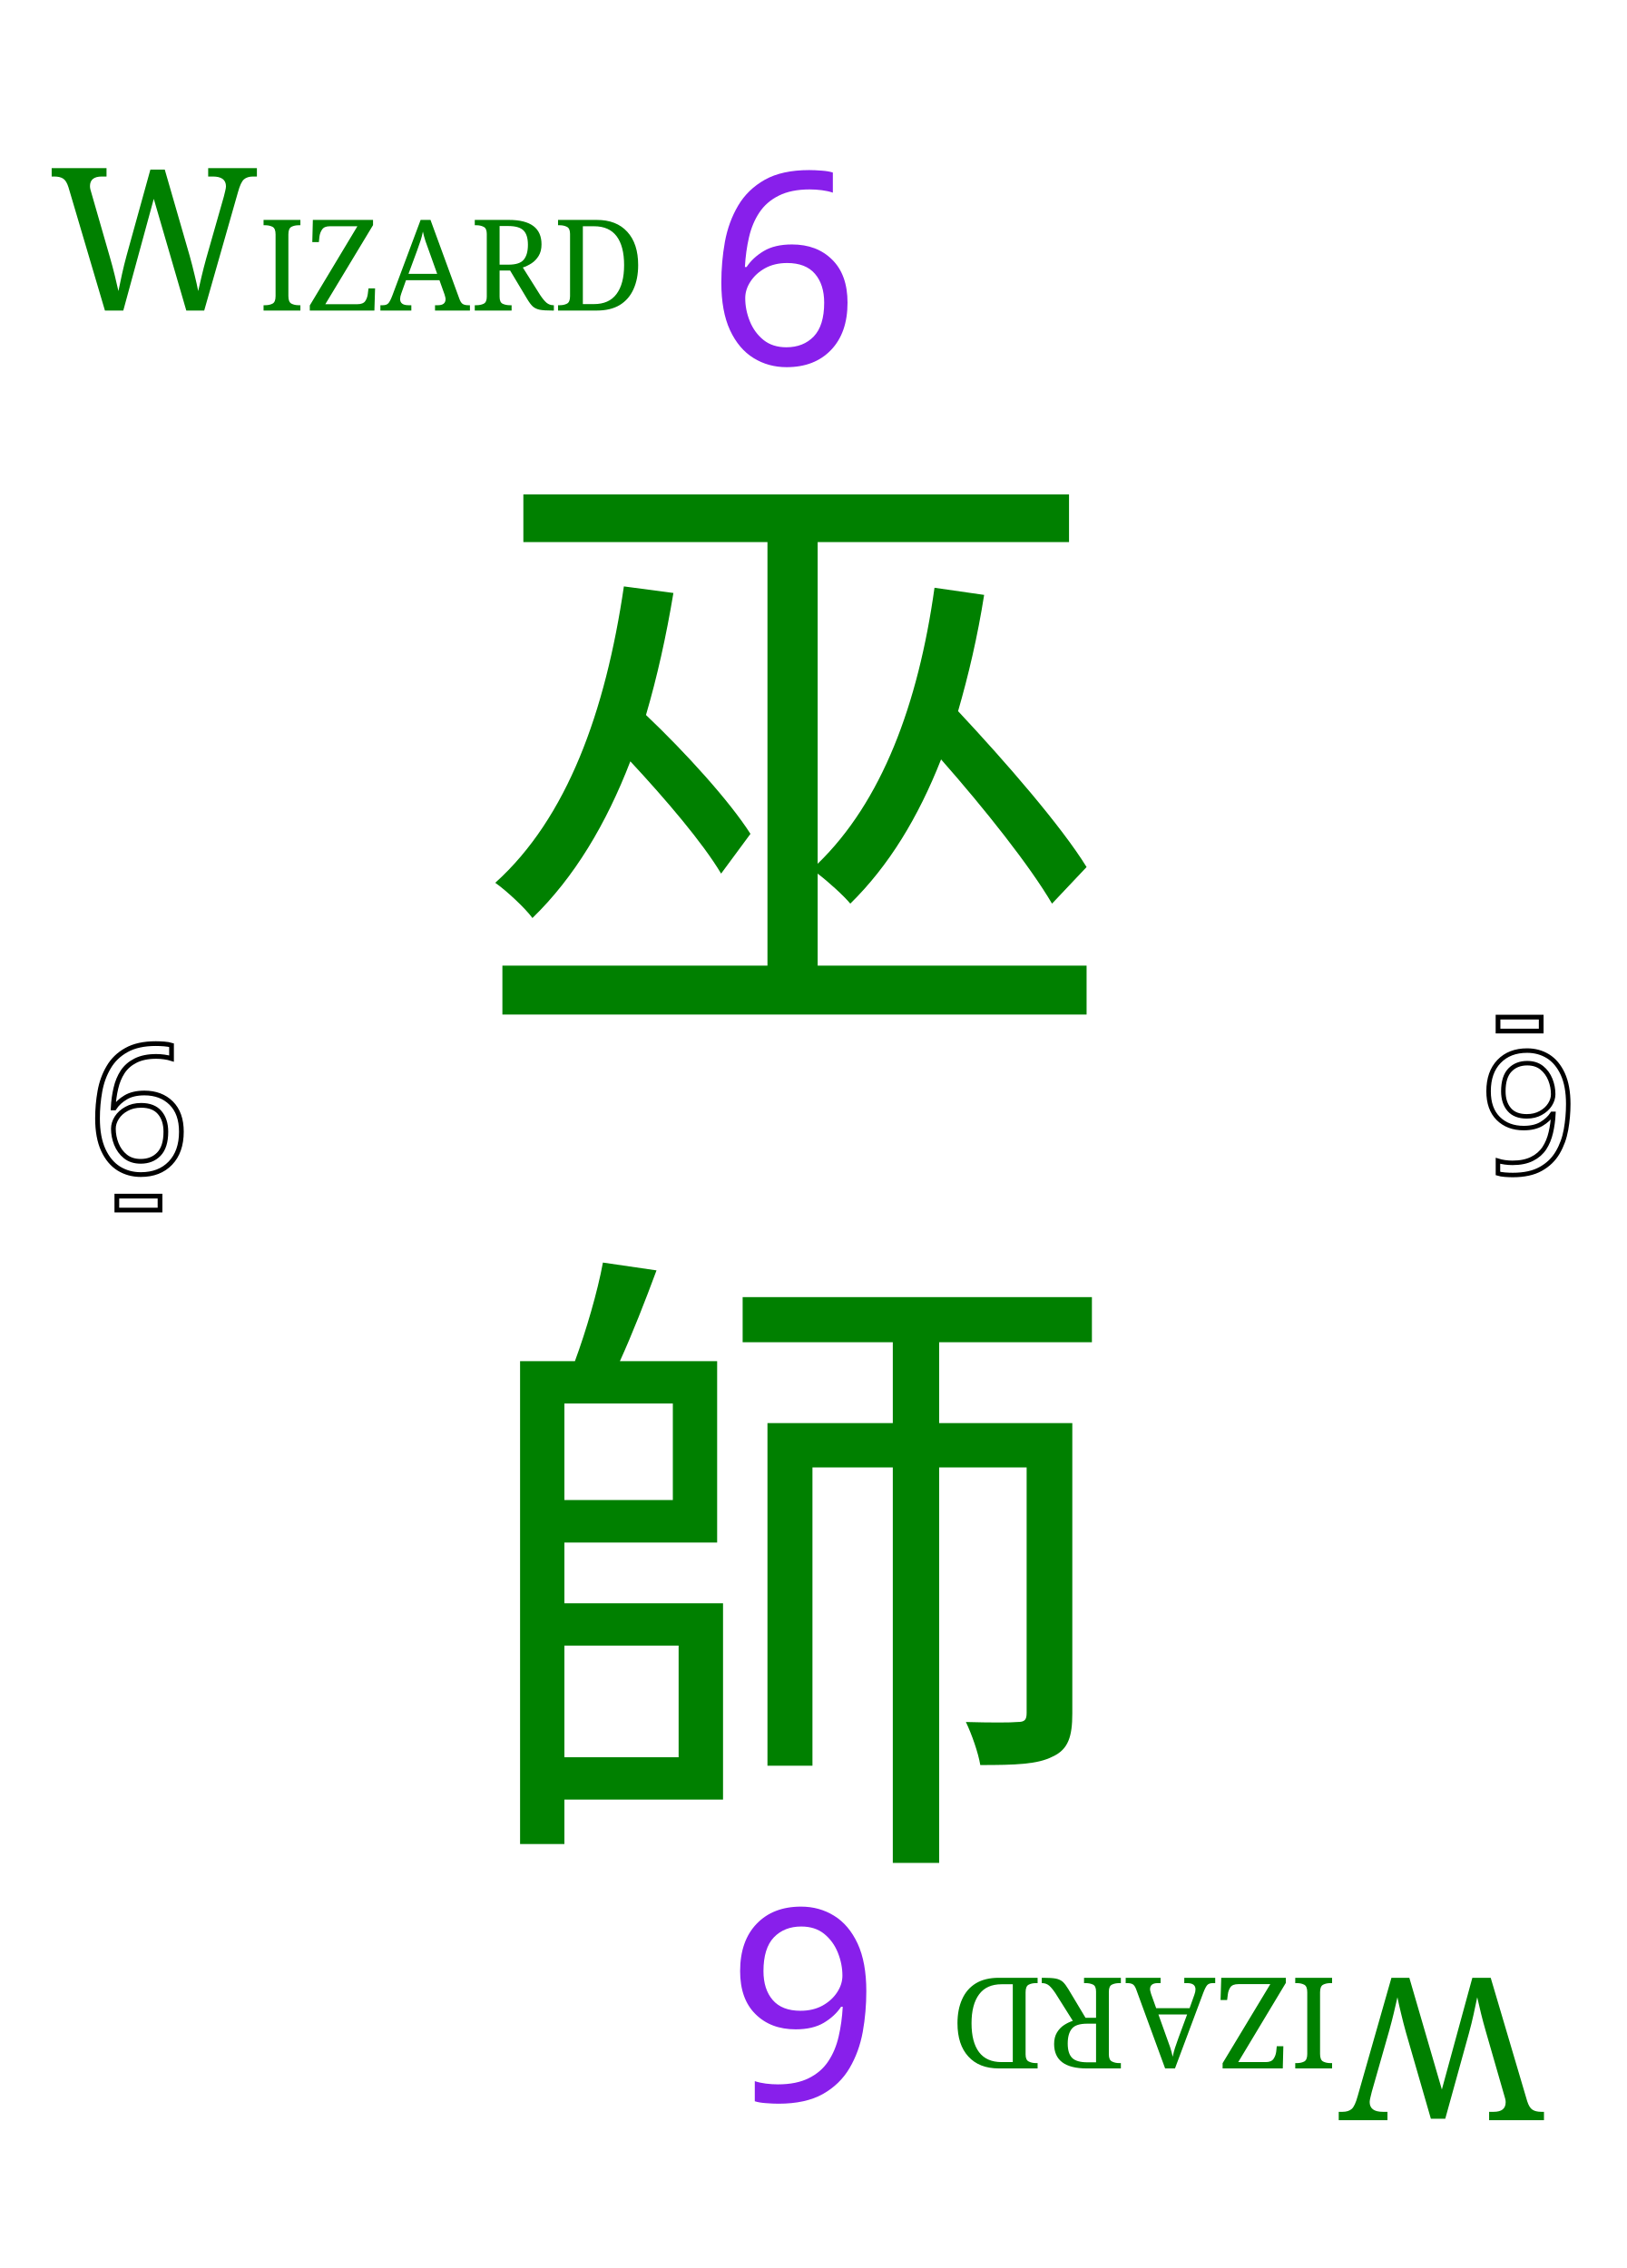
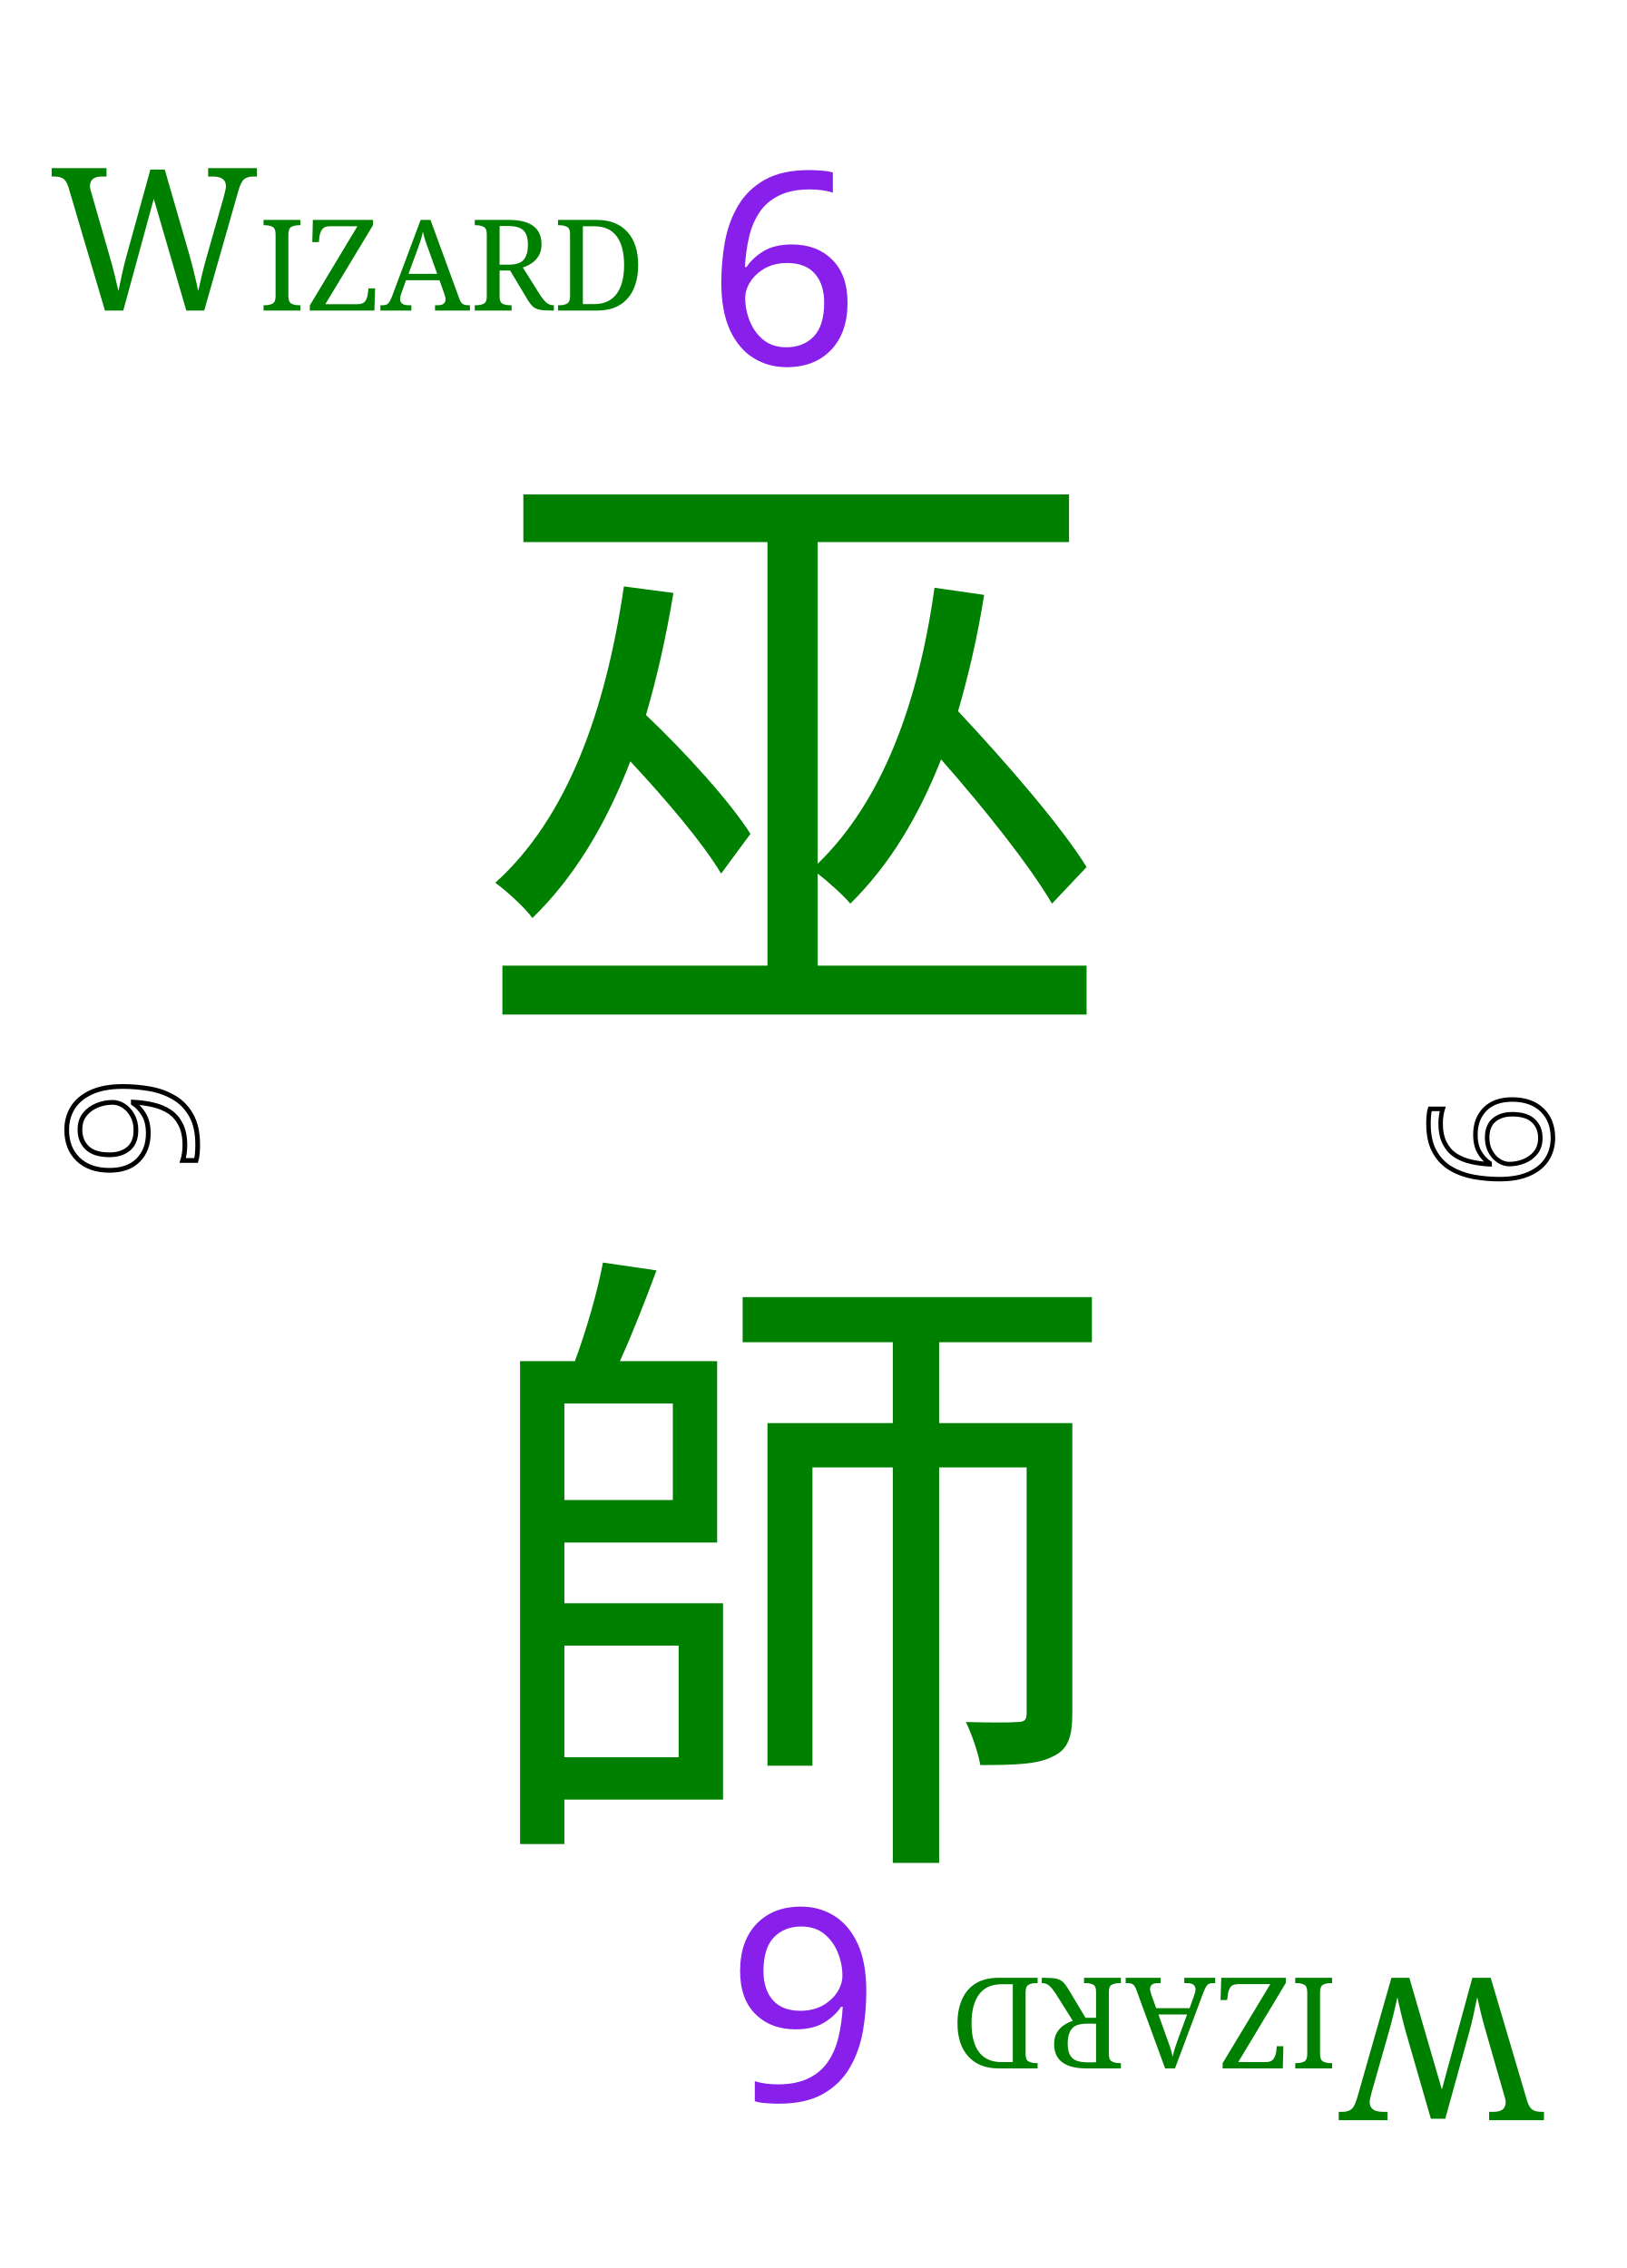
<svg xmlns="http://www.w3.org/2000/svg" xmlns:xlink="http://www.w3.org/1999/xlink" width="224.25" height="312.781" id="svg18947" version="1.1">
  <defs id="defs18949">
    <linearGradient id="linearGradient3006">
      <stop style="stop-color:#ffffff;stop-opacity:1;" offset="0" id="stop3008" />
      <stop id="stop3014" offset="0.377" style="stop-color:#7f7f7f;stop-opacity:1;" />
      <stop style="stop-color:#ffffff;stop-opacity:1;" offset="0.802" id="stop3016" />
      <stop style="stop-color:#cccccc;stop-opacity:1" offset="1" id="stop3010" />
    </linearGradient>
    <linearGradient id="linearGradient3804">
      <stop style="stop-color:#000000;stop-opacity:1;" offset="0" id="stop3806" />
      <stop id="stop3812" offset="0.5" style="stop-color:#333333;stop-opacity:1" />
      <stop style="stop-color:#000000;stop-opacity:1;" offset="1" id="stop3808" />
    </linearGradient>
    <linearGradient id="linearGradient3833">
      <stop style="stop-color:#000000;stop-opacity:1;" offset="0" id="stop3835" />
      <stop id="stop3841" offset="0.5" style="stop-color:#333333;stop-opacity:1" />
      <stop style="stop-color:#000000;stop-opacity:1" offset="1" id="stop3837" />
    </linearGradient>
    <linearGradient id="linearGradient3851">
      <stop style="stop-color:#808080;stop-opacity:1;" offset="0" id="stop3853" />
      <stop id="stop3859" offset="0.5" style="stop-color:#ffffff;stop-opacity:1;" />
      <stop style="stop-color:#808080;stop-opacity:1;" offset="1" id="stop3855" />
    </linearGradient>
    <radialGradient xlink:href="#linearGradient3933-4-3" id="radialGradient3939-7-7" cx="44.15" cy="208.928" fx="44.15" fy="208.928" r="74.727" gradientTransform="matrix(0.9724199,-0.00350785,0.00204639,0.4092987,4026.407,-290.6514)" gradientUnits="userSpaceOnUse" />
    <linearGradient id="linearGradient3933-4-3">
      <stop style="stop-color:#000000;stop-opacity:1;" offset="0" id="stop3935-0-7" />
      <stop style="stop-color:#000000;stop-opacity:0;" offset="1" id="stop3937-9-2" />
    </linearGradient>
    <linearGradient xlink:href="#linearGradient3006-1-5" id="linearGradient3012-2-7" x1="81.906" y1="294.384" x2="178.156" y2="294.384" gradientUnits="userSpaceOnUse" gradientTransform="translate(3914.848,-255.2825)" />
    <linearGradient id="linearGradient3006-1-5">
      <stop style="stop-color:#ffffff;stop-opacity:1;" offset="0" id="stop3008-6-4" />
      <stop id="stop3014-8-12" offset="0.377" style="stop-color:#7f7f7f;stop-opacity:1;" />
      <stop style="stop-color:#ffffff;stop-opacity:1;" offset="0.802" id="stop3016-5-0" />
      <stop style="stop-color:#cccccc;stop-opacity:1" offset="1" id="stop3010-7-0" />
    </linearGradient>
    <linearGradient gradientTransform="translate(3914.848,-376.2825)" xlink:href="#linearGradient3804-6-4" id="linearGradient3810-9-1" x1="65.224" y1="394.696" x2="156.749" y2="394.696" gradientUnits="userSpaceOnUse" />
    <linearGradient id="linearGradient3804-6-4">
      <stop style="stop-color:#000000;stop-opacity:1;" offset="0" id="stop3806-1-6" />
      <stop id="stop3812-4-0" offset="0.5" style="stop-color:#333333;stop-opacity:1" />
      <stop style="stop-color:#000000;stop-opacity:1;" offset="1" id="stop3808-2-7" />
    </linearGradient>
    <radialGradient xlink:href="#linearGradient3024-3-7" id="radialGradient3030-7-1" cx="114.593" cy="428.493" fx="114.593" fy="428.493" r="43.142" gradientTransform="matrix(0.7913852,4.4166814e-8,0,0.4810074,3940.863,-177.7307)" gradientUnits="userSpaceOnUse" />
    <linearGradient id="linearGradient3024-3-7">
      <stop id="stop3028-2-7" offset="0" style="stop-color:#000000;stop-opacity:1" />
      <stop id="stop3026-2-7" offset="1" style="stop-color:#242424;stop-opacity:1;" />
    </linearGradient>
    <linearGradient gradientTransform="translate(3914.848,-376.2825)" xlink:href="#linearGradient3101-2-3" id="linearGradient3113-4-7" gradientUnits="userSpaceOnUse" x1="145.602" y1="375.926" x2="183.78" y2="390.783" />
    <linearGradient id="linearGradient3101-2-3">
      <stop style="stop-color:#000000;stop-opacity:1;" offset="0" id="stop3103-4-3" />
      <stop style="stop-color:#000000;stop-opacity:0;" offset="1" id="stop3105-5-5" />
    </linearGradient>
    <linearGradient gradientTransform="translate(3914.848,-376.2825)" xlink:href="#linearGradient3101-2-3" id="linearGradient3107-7-9" x1="113.006" y1="395.661" x2="116.814" y2="405.196" gradientUnits="userSpaceOnUse" />
    <linearGradient xlink:href="#linearGradient3833-1-81" id="linearGradient3086-3-9" gradientUnits="userSpaceOnUse" gradientTransform="matrix(0.4384643,7.9081918e-4,-6.5324466e-4,0.5308057,903.2701,-3758.355)" x1="-158.781" y1="459.141" x2="-128.625" y2="459.141" />
    <linearGradient id="linearGradient3833-1-81">
      <stop style="stop-color:#000000;stop-opacity:1;" offset="0" id="stop3835-5-82" />
      <stop id="stop3841-2-6" offset="0.5" style="stop-color:#333333;stop-opacity:1" />
      <stop style="stop-color:#000000;stop-opacity:1" offset="1" id="stop3837-7-6" />
    </linearGradient>
    <linearGradient xlink:href="#linearGradient3851-5-38" id="linearGradient3088-8-0" gradientUnits="userSpaceOnUse" gradientTransform="matrix(0.4384643,7.9081918e-4,-6.5324466e-4,0.5308057,970.1511,-3759.495)" x1="-311.312" y1="463.516" x2="-281.156" y2="463.516" />
    <linearGradient id="linearGradient3851-5-38">
      <stop style="stop-color:#808080;stop-opacity:1;" offset="0" id="stop3853-1-0" />
      <stop id="stop3859-7-1" offset="0.5" style="stop-color:#ffffff;stop-opacity:1;" />
      <stop style="stop-color:#808080;stop-opacity:1;" offset="1" id="stop3855-1-2" />
    </linearGradient>
    <linearGradient id="linearGradient3006-1">
      <stop style="stop-color:#ffffff;stop-opacity:1;" offset="0" id="stop3008-6" />
      <stop id="stop3014-8" offset="0.377" style="stop-color:#7f7f7f;stop-opacity:1;" />
      <stop style="stop-color:#ffffff;stop-opacity:1;" offset="0.802" id="stop3016-5" />
      <stop style="stop-color:#cccccc;stop-opacity:1" offset="1" id="stop3010-7" />
    </linearGradient>
    <linearGradient id="linearGradient3804-6">
      <stop style="stop-color:#000000;stop-opacity:1;" offset="0" id="stop3806-1" />
      <stop id="stop3812-4" offset="0.5" style="stop-color:#333333;stop-opacity:1" />
      <stop style="stop-color:#000000;stop-opacity:1;" offset="1" id="stop3808-2" />
    </linearGradient>
    <linearGradient id="linearGradient3833-1">
      <stop style="stop-color:#000000;stop-opacity:1;" offset="0" id="stop3835-5" />
      <stop id="stop3841-2" offset="0.5" style="stop-color:#333333;stop-opacity:1" />
      <stop style="stop-color:#000000;stop-opacity:1" offset="1" id="stop3837-7" />
    </linearGradient>
    <linearGradient id="linearGradient3851-5">
      <stop style="stop-color:#808080;stop-opacity:1;" offset="0" id="stop3853-1" />
      <stop id="stop3859-7" offset="0.5" style="stop-color:#ffffff;stop-opacity:1;" />
      <stop style="stop-color:#808080;stop-opacity:1;" offset="1" id="stop3855-1" />
    </linearGradient>
    <linearGradient id="linearGradient3006-1-3">
      <stop style="stop-color:#ffffff;stop-opacity:1;" offset="0" id="stop3008-6-42" />
      <stop id="stop3014-8-2" offset="0.377" style="stop-color:#7f7f7f;stop-opacity:1;" />
      <stop style="stop-color:#ffffff;stop-opacity:1;" offset="0.802" id="stop3016-5-01" />
      <stop style="stop-color:#cccccc;stop-opacity:1" offset="1" id="stop3010-7-2" />
    </linearGradient>
    <linearGradient id="linearGradient3804-6-7">
      <stop style="stop-color:#000000;stop-opacity:1;" offset="0" id="stop3806-1-0" />
      <stop id="stop3812-4-2" offset="0.5" style="stop-color:#333333;stop-opacity:1" />
      <stop style="stop-color:#000000;stop-opacity:1;" offset="1" id="stop3808-2-4" />
    </linearGradient>
    <linearGradient id="linearGradient3833-1-8">
      <stop style="stop-color:#000000;stop-opacity:1;" offset="0" id="stop3835-5-6" />
      <stop id="stop3841-2-7" offset="0.5" style="stop-color:#333333;stop-opacity:1" />
      <stop style="stop-color:#000000;stop-opacity:1" offset="1" id="stop3837-7-0" />
    </linearGradient>
    <linearGradient id="linearGradient3851-5-1">
      <stop style="stop-color:#808080;stop-opacity:1;" offset="0" id="stop3853-1-8" />
      <stop id="stop3859-7-3" offset="0.5" style="stop-color:#ffffff;stop-opacity:1;" />
      <stop style="stop-color:#808080;stop-opacity:1;" offset="1" id="stop3855-1-0" />
    </linearGradient>
    <radialGradient xlink:href="#linearGradient3933-4-0" id="radialGradient3939-7-6" cx="44.15" cy="208.928" fx="44.15" fy="208.928" r="74.727" gradientTransform="matrix(0.9724199,-0.00350785,0.00204639,0.4092987,4026.407,-290.6515)" gradientUnits="userSpaceOnUse" />
    <linearGradient id="linearGradient3933-4-0">
      <stop style="stop-color:#000000;stop-opacity:1;" offset="0" id="stop3935-0-2" />
      <stop style="stop-color:#000000;stop-opacity:0;" offset="1" id="stop3937-9-4" />
    </linearGradient>
    <linearGradient xlink:href="#linearGradient2989-6-6" id="linearGradient3004-8" gradientUnits="userSpaceOnUse" gradientTransform="translate(3896.287,-468.4428)" x1="104.754" y1="536.861" x2="201.779" y2="536.861" />
    <linearGradient id="linearGradient2989-6-6">
      <stop style="stop-color:#1f1f1f;stop-opacity:1" offset="0" id="stop2991-1-5" />
      <stop id="stop2997-8-0" offset="0.5" style="stop-color:#000000;stop-opacity:1;" />
      <stop style="stop-color:#444444;stop-opacity:1" offset="1" id="stop2993-9-9" />
    </linearGradient>
    <linearGradient xlink:href="#linearGradient3006-1-0" id="linearGradient3012-2-0" x1="81.906" y1="294.384" x2="178.156" y2="294.384" gradientUnits="userSpaceOnUse" gradientTransform="translate(3914.848,-255.2825)" />
    <linearGradient id="linearGradient3006-1-0">
      <stop style="stop-color:#ffffff;stop-opacity:1;" offset="0" id="stop3008-6-6" />
      <stop id="stop3014-8-1" offset="0.377" style="stop-color:#7f7f7f;stop-opacity:1;" />
      <stop style="stop-color:#ffffff;stop-opacity:1;" offset="0.802" id="stop3016-5-3" />
      <stop style="stop-color:#cccccc;stop-opacity:1" offset="1" id="stop3010-7-8" />
    </linearGradient>
    <linearGradient gradientTransform="translate(3914.848,-376.2825)" xlink:href="#linearGradient3804-6-3" id="linearGradient3810-9-9" x1="65.224" y1="394.696" x2="156.749" y2="394.696" gradientUnits="userSpaceOnUse" />
    <linearGradient id="linearGradient3804-6-3">
      <stop style="stop-color:#000000;stop-opacity:1;" offset="0" id="stop3806-1-4" />
      <stop id="stop3812-4-4" offset="0.5" style="stop-color:#333333;stop-opacity:1" />
      <stop style="stop-color:#000000;stop-opacity:1;" offset="1" id="stop3808-2-6" />
    </linearGradient>
    <radialGradient xlink:href="#linearGradient3024-3-6" id="radialGradient3030-7-0" cx="114.593" cy="428.493" fx="114.593" fy="428.493" r="43.142" gradientTransform="matrix(0.7913852,4.4166814e-8,0,0.4810074,3940.863,-177.7307)" gradientUnits="userSpaceOnUse" />
    <linearGradient id="linearGradient3024-3-6">
      <stop id="stop3028-2-6" offset="0" style="stop-color:#000000;stop-opacity:1" />
      <stop id="stop3026-2-1" offset="1" style="stop-color:#242424;stop-opacity:1;" />
    </linearGradient>
    <linearGradient gradientTransform="translate(3914.848,-376.2825)" xlink:href="#linearGradient3101-2-4" id="linearGradient3113-4-8" gradientUnits="userSpaceOnUse" x1="145.602" y1="375.926" x2="183.78" y2="390.783" />
    <linearGradient id="linearGradient3101-2-4">
      <stop style="stop-color:#000000;stop-opacity:1;" offset="0" id="stop3103-4-9" />
      <stop style="stop-color:#000000;stop-opacity:0;" offset="1" id="stop3105-5-6" />
    </linearGradient>
    <linearGradient gradientTransform="translate(3914.848,-376.2825)" xlink:href="#linearGradient3101-2-4" id="linearGradient3107-7-3" x1="113.006" y1="395.661" x2="116.814" y2="405.196" gradientUnits="userSpaceOnUse" />
    <linearGradient xlink:href="#linearGradient3833-1-8-4" id="linearGradient3086-3-7" gradientUnits="userSpaceOnUse" gradientTransform="matrix(0.4384643,7.9081918e-4,-6.5324466e-4,0.5308057,903.2701,-3758.356)" x1="-158.781" y1="459.141" x2="-128.625" y2="459.141" />
    <linearGradient id="linearGradient3833-1-8-4">
      <stop style="stop-color:#000000;stop-opacity:1;" offset="0" id="stop3835-5-8" />
      <stop id="stop3841-2-2" offset="0.5" style="stop-color:#333333;stop-opacity:1" />
      <stop style="stop-color:#000000;stop-opacity:1" offset="1" id="stop3837-7-9" />
    </linearGradient>
    <linearGradient xlink:href="#linearGradient3851-5-3" id="linearGradient3088-8-1" gradientUnits="userSpaceOnUse" gradientTransform="matrix(0.4384643,7.9081918e-4,-6.5324466e-4,0.5308057,970.1512,-3759.495)" x1="-311.312" y1="463.516" x2="-281.156" y2="463.516" />
    <linearGradient id="linearGradient3851-5-3">
      <stop style="stop-color:#808080;stop-opacity:1;" offset="0" id="stop3853-1-5" />
      <stop id="stop3859-7-9" offset="0.5" style="stop-color:#ffffff;stop-opacity:1;" />
      <stop style="stop-color:#808080;stop-opacity:1;" offset="1" id="stop3855-1-8" />
    </linearGradient>
    <radialGradient cx="149.069" cy="44.711" r="26.478" fx="149.069" fy="44.711" id="radialGradient3301" xlink:href="#linearGradient3295" gradientUnits="userSpaceOnUse" gradientTransform="matrix(0.979339,-7.688533e-4,8.2164867e-4,1.046581,2.990247,-2.077453)" />
    <linearGradient x1="-207.388" y1="896.534" x2="-166.038" y2="896.534" id="linearGradient6908" xlink:href="#linearGradient6902" gradientUnits="userSpaceOnUse" />
    <radialGradient cx="-173.148" cy="823.778" r="11.461" fx="-173.148" fy="823.778" id="radialGradient6900" xlink:href="#linearGradient6894" gradientUnits="userSpaceOnUse" gradientTransform="matrix(0.4648922,-1.827876e-6,3.5979274e-6,0.9150775,-92.65593,69.95699)" />
    <radialGradient cx="-273.506" cy="762.448" r="21.992" fx="-273.506" fy="762.448" id="radialGradient6861" xlink:href="#linearGradient6855" gradientUnits="userSpaceOnUse" gradientTransform="matrix(1,0,0,0.5633803,0,332.8999)" />
    <filter height="1.246" y="-0.123" width="1.585" x="-0.292" id="filter4342">
      <feGaussianBlur id="feGaussianBlur4344" stdDeviation="1.462" />
    </filter>
    <filter id="filter4318">
      <feGaussianBlur id="feGaussianBlur4320" stdDeviation="1.204" />
    </filter>
    <filter height="1.135" y="-0.068" width="1.631" x="-0.315" id="filter3720">
      <feGaussianBlur id="feGaussianBlur3722" stdDeviation="0.563" />
    </filter>
    <filter id="filter3640">
      <feGaussianBlur id="feGaussianBlur3642" stdDeviation="2.145" />
    </filter>
    <filter id="filter3663">
      <feGaussianBlur id="feGaussianBlur3665" stdDeviation="0.48" />
    </filter>
    <linearGradient id="linearGradient6855">
      <stop id="stop6857" style="stop-color:#ffffff;stop-opacity:1" offset="0" />
      <stop id="stop6859" style="stop-color:#ffffff;stop-opacity:0" offset="1" />
    </linearGradient>
    <linearGradient id="linearGradient6894">
      <stop id="stop6896" style="stop-color:#f6adcd;stop-opacity:1" offset="0" />
      <stop id="stop6898" style="stop-color:#de151a;stop-opacity:1;" offset="1" />
    </linearGradient>
    <linearGradient id="linearGradient6902">
      <stop id="stop6904" style="stop-color:#d12d21;stop-opacity:1;" offset="0" />
      <stop id="stop6906" style="stop-color:#7b4231;stop-opacity:1" offset="1" />
    </linearGradient>
    <linearGradient id="linearGradient3295">
      <stop id="stop3297" style="stop-color:#ff0707;stop-opacity:0.839;" offset="0" />
      <stop id="stop3299" style="stop-color:#ffffff;stop-opacity:0" offset="1" />
    </linearGradient>
    <pattern patternUnits="userSpaceOnUse" width="30.066" height="5.181" id="Wavy">
      <path style="fill:black;stroke:none;" d="M 7.597,0.061 C 5.079,-0.187 2.656,0.302 -0.01,1.788 L -0.01,3.061 C 2.773,1.431 5.173,1.052 7.472,1.280 C 9.770,1.508 11.969,2.361 14.253,3.218 C 18.820,4.931 23.804,6.676 30.066,3.061 L 30.062,1.788 C 23.622,5.497 19.246,3.770 14.691,2.061 C 12.413,1.207 10.115,0.311 7.597,0.061 z " id="path4651" />
    </pattern>
    <linearGradient id="linearGradient3851-1">
      <stop id="stop3853-2" offset="0" style="stop-color:#808080;stop-opacity:1;" />
      <stop style="stop-color:#ffffff;stop-opacity:1;" offset="0.5" id="stop3859-1" />
      <stop id="stop3855-3" offset="1" style="stop-color:#808080;stop-opacity:1;" />
    </linearGradient>
    <linearGradient id="linearGradient3833-8">
      <stop id="stop3835-8" offset="0" style="stop-color:#000000;stop-opacity:1;" />
      <stop style="stop-color:#333333;stop-opacity:1" offset="0.5" id="stop3841-3" />
      <stop id="stop3837-1" offset="1" style="stop-color:#000000;stop-opacity:1" />
    </linearGradient>
    <linearGradient id="linearGradient3804-3">
      <stop id="stop3806-5" offset="0" style="stop-color:#000000;stop-opacity:1;" />
      <stop style="stop-color:#333333;stop-opacity:1" offset="0.5" id="stop3812-1" />
      <stop id="stop3808-5" offset="1" style="stop-color:#000000;stop-opacity:1;" />
    </linearGradient>
    <linearGradient id="linearGradient3006-15">
      <stop id="stop3008-0" offset="0" style="stop-color:#ffffff;stop-opacity:1;" />
      <stop style="stop-color:#7f7f7f;stop-opacity:1;" offset="0.377" id="stop3014-7" />
      <stop id="stop3016-1" offset="0.802" style="stop-color:#ffffff;stop-opacity:1;" />
      <stop id="stop3010-75" offset="1" style="stop-color:#cccccc;stop-opacity:1" />
    </linearGradient>
    <linearGradient y2="896.534" x2="-166.038" y1="896.534" x1="-207.388" gradientUnits="userSpaceOnUse" id="linearGradient138726" xlink:href="#linearGradient6902" />
    <radialGradient r="21.992" fy="762.448" fx="-273.506" cy="762.448" cx="-273.506" gradientTransform="matrix(1,0,0,0.5633803,0,332.8999)" gradientUnits="userSpaceOnUse" id="radialGradient138728" xlink:href="#linearGradient6855" />
    <radialGradient r="11.461" fy="823.778" fx="-173.148" cy="823.778" cx="-173.148" gradientTransform="matrix(0.4648922,-1.827876e-6,3.5979274e-6,0.9150775,-92.65593,69.95699)" gradientUnits="userSpaceOnUse" id="radialGradient138730" xlink:href="#linearGradient6894" />
    <radialGradient r="26.478" fy="44.711" fx="149.069" cy="44.711" cx="149.069" gradientTransform="matrix(0.979339,-7.688533e-4,8.2164867e-4,1.046581,2.990247,-2.077453)" gradientUnits="userSpaceOnUse" id="radialGradient138732" xlink:href="#linearGradient3295" />
    <linearGradient y2="896.534" x2="-166.038" y1="896.534" x1="-207.388" gradientUnits="userSpaceOnUse" id="linearGradient139402" xlink:href="#linearGradient6902" />
    <radialGradient r="21.992" fy="762.448" fx="-273.506" cy="762.448" cx="-273.506" gradientTransform="matrix(1,0,0,0.5633803,0,332.8999)" gradientUnits="userSpaceOnUse" id="radialGradient139404" xlink:href="#linearGradient6855" />
    <radialGradient r="11.461" fy="823.778" fx="-173.148" cy="823.778" cx="-173.148" gradientTransform="matrix(0.4648922,-1.827876e-6,3.5979274e-6,0.9150775,-92.65593,69.95699)" gradientUnits="userSpaceOnUse" id="radialGradient139406" xlink:href="#linearGradient6894" />
    <radialGradient r="26.478" fy="44.711" fx="149.069" cy="44.711" cx="149.069" gradientTransform="matrix(0.979339,-7.688533e-4,8.2164867e-4,1.046581,2.990247,-2.077453)" gradientUnits="userSpaceOnUse" id="radialGradient139408" xlink:href="#linearGradient3295" />
    <linearGradient id="linearGradient71722">
      <stop id="stop71724" offset="0" style="stop-color:#ffffff;stop-opacity:1;" />
      <stop id="stop71726" offset="1" style="stop-color:#ffffff;stop-opacity:0;" />
    </linearGradient>
    <linearGradient gradientUnits="userSpaceOnUse" y2="-71.453" x2="204.614" y1="-71.453" x1="-19.612" id="linearGradient71728" xlink:href="#linearGradient71722" />
    <linearGradient xlink:href="#linearGradient4098-0" id="linearGradient4711" gradientUnits="userSpaceOnUse" gradientTransform="matrix(0.3077719,0,0,0.3258416,143.6252,232.4936)" x1="346.237" y1="537.414" x2="359.472" y2="537.414" />
    <radialGradient r="59.255" fy="622.487" fx="380.257" cy="622.487" cx="380.257" gradientTransform="matrix(0,-0.743506,0.6604105,0,-364.7007,582.134)" gradientUnits="userSpaceOnUse" id="radialGradient4325" xlink:href="#linearGradient3173-6-5-4" />
    <linearGradient id="linearGradient3173-6-5-4">
      <stop offset="0" style="stop-color:#a5a5a5;stop-opacity:1" id="stop3175-28-7-8" />
      <stop offset="1" style="stop-color:#000000;stop-opacity:1" id="stop3177-7-3-0" />
    </linearGradient>
    <radialGradient xlink:href="#linearGradient3173-6-5" id="radialGradient4300" gradientUnits="userSpaceOnUse" gradientTransform="matrix(0,-0.743506,0.6604105,0,-364.7007,582.134)" cx="380.257" cy="622.487" fx="380.257" fy="622.487" r="59.255" />
    <radialGradient xlink:href="#linearGradient3173-6-5" id="radialGradient4292" gradientUnits="userSpaceOnUse" gradientTransform="matrix(0,-0.743506,-0.6604105,0,552.0319,582.134)" cx="371.454" cy="647.687" fx="371.454" fy="647.687" r="59.255" />
    <radialGradient xlink:href="#linearGradient4064-8" id="radialGradient4288" gradientUnits="userSpaceOnUse" gradientTransform="matrix(0.1189921,0.06938395,-0.2129033,0.3651248,419.0051,237.4536)" cx="401.519" cy="532.921" fx="401.519" fy="532.921" r="22.631" />
    <radialGradient xlink:href="#linearGradient4064-09" id="radialGradient4286" gradientUnits="userSpaceOnUse" gradientTransform="matrix(0.1406778,0.03036631,-0.04700793,0.2177733,315.92,325.9685)" cx="523.337" cy="479.276" fx="523.337" fy="479.276" r="22.631" />
    <radialGradient xlink:href="#linearGradient4064-0" id="radialGradient4284" gradientUnits="userSpaceOnUse" gradientTransform="matrix(0.1328732,-0.01404226,0.02338144,0.2212443,314.1491,326.308)" cx="265.864" cy="293.493" fx="265.864" fy="293.493" r="22.631" />
    <radialGradient xlink:href="#linearGradient4064" id="radialGradient4282" gradientUnits="userSpaceOnUse" gradientTransform="matrix(0.09741442,0.02870216,-0.07081218,0.3026924,350.3364,291.6606)" cx="306.471" cy="239.136" fx="306.471" fy="239.136" r="22.631" />
    <radialGradient xlink:href="#linearGradient9359-6-6" id="radialGradient4280" gradientUnits="userSpaceOnUse" gradientTransform="matrix(1,0,0,0.9680619,55.07829,140.9413)" cx="307.471" cy="210.955" fx="307.471" fy="210.955" r="22.631" />
    <radialGradient xlink:href="#linearGradient3598" id="radialGradient4278" gradientUnits="userSpaceOnUse" gradientTransform="matrix(-1.017858,0,6.2330308e-7,-1.182413,391.6243,74.3887)" cx="194.079" cy="26.293" fx="194.079" fy="26.293" r="28.884" />
    <radialGradient xlink:href="#linearGradient2173" id="radialGradient4276" gradientUnits="userSpaceOnUse" gradientTransform="matrix(0.162441,2.106734,-1.690916,0.2626576,228.2627,-371.4298)" cx="180.725" cy="38.594" fx="180.725" fy="38.594" r="28.884" />
    <linearGradient xlink:href="#linearGradient4302" id="linearGradient4274" gradientUnits="userSpaceOnUse" x1="194.689" y1="31.854" x2="194.689" y2="74.712" />
    <radialGradient xlink:href="#linearGradient9318" id="radialGradient4272" gradientUnits="userSpaceOnUse" gradientTransform="matrix(0.872485,0.01849254,-0.01826646,0.8618191,25.71404,4.225769)" cx="193.563" cy="56.486" fx="193.563" fy="56.486" r="28.884" />
    <radialGradient xlink:href="#linearGradient3173-31-2" id="radialGradient4244" gradientUnits="userSpaceOnUse" gradientTransform="matrix(0,-0.4821881,0.4318958,-1.2541889e-6,-151.9682,551.3464)" cx="610.457" cy="483.447" fx="610.457" fy="483.447" r="167.564" />
    <radialGradient xlink:href="#linearGradient3203-9" id="radialGradient4242" gradientUnits="userSpaceOnUse" gradientTransform="matrix(-1.8232002e-6,0.27968,-0.6092651,0,101.7262,-39.26045)" cx="414.682" cy="-8.88" fx="414.682" fy="-8.88" r="123.545" />
    <linearGradient xlink:href="#linearGradient2225-5" id="linearGradient4227" gradientUnits="userSpaceOnUse" gradientTransform="matrix(0.1457109,0,0,0.1489569,302.1759,251.0178)" x1="431.39" y1="1015.771" x2="477.511" y2="658.741" />
    <linearGradient xlink:href="#linearGradient8313" id="linearGradient4203" gradientUnits="userSpaceOnUse" gradientTransform="matrix(0.1457109,0,0,0.1028745,203.8455,287.9224)" x1="101.58" y1="505.892" x2="695.654" y2="535.711" />
    <linearGradient xlink:href="#linearGradient8305" id="linearGradient4193" gradientUnits="userSpaceOnUse" gradientTransform="translate(-28.57143,5.714286)" x1="240.721" y1="356.761" x2="307.264" y2="335.932" />
    <linearGradient id="linearGradient4064-8">
      <stop id="stop4066-7" offset="0" style="stop-color:#4a3600;stop-opacity:0.658" />
      <stop style="stop-color:#decfa7;stop-opacity:0.383" offset="0.647" id="stop4068-2" />
      <stop id="stop4070-6" offset="1" style="stop-color:#392a00;stop-opacity:0.376" />
    </linearGradient>
    <linearGradient id="linearGradient4064-09">
      <stop id="stop4066-6" offset="0" style="stop-color:#4a3600;stop-opacity:0.658" />
      <stop style="stop-color:#decfa7;stop-opacity:0.383" offset="0.647" id="stop4068-1" />
      <stop id="stop4070-9" offset="1" style="stop-color:#392a00;stop-opacity:0.376" />
    </linearGradient>
    <linearGradient id="linearGradient4064-0">
      <stop id="stop4066-0" offset="0" style="stop-color:#4a3600;stop-opacity:0.658" />
      <stop style="stop-color:#decfa7;stop-opacity:0.383" offset="0.647" id="stop4068-7" />
      <stop id="stop4070-8" offset="1" style="stop-color:#392a00;stop-opacity:0.376" />
    </linearGradient>
    <linearGradient id="linearGradient9359-6-6">
      <stop style="stop-color:#4a3600;stop-opacity:1" offset="0" id="stop9361-8-7" />
      <stop id="stop9367-4-9" offset="0.647" style="stop-color:#decfa7;stop-opacity:1" />
      <stop style="stop-color:#392a00;stop-opacity:1" offset="1" id="stop9363-9-5" />
    </linearGradient>
    <linearGradient xlink:href="#linearGradient9227" id="linearGradient9233" x1="243.945" y1="326.165" x2="276.237" y2="334.817" gradientUnits="userSpaceOnUse" />
    <linearGradient xlink:href="#linearGradient2213" id="linearGradient8295" gradientUnits="userSpaceOnUse" gradientTransform="matrix(0.312345,0,0,0.189769,358.424,392.5822)" x1="160.359" y1="586.865" x2="585.076" y2="633.037" />
    <linearGradient id="linearGradient2225-5">
      <stop style="stop-color: rgb(0, 0, 121); stop-opacity: 1;" offset="0" id="stop2227-6" />
      <stop id="stop2282-4" offset="1" style="stop-color: rgb(0, 0, 121); stop-opacity: 1;" />
    </linearGradient>
    <linearGradient id="linearGradient2213">
      <stop style="stop-color: rgb(0, 0, 0); stop-opacity: 1;" offset="0" id="stop2215" />
      <stop id="stop2223" offset="0.5" style="stop-color: rgb(0, 0, 0); stop-opacity: 1;" />
      <stop style="stop-color: rgb(0, 0, 0); stop-opacity: 1;" offset="1" id="stop2217" />
    </linearGradient>
    <linearGradient id="linearGradient3598">
      <stop id="stop3600" offset="0" style="stop-color:#ffffff;stop-opacity:1" />
      <stop id="stop3602" offset="1" style="stop-color:#ffffff;stop-opacity:0" />
    </linearGradient>
    <linearGradient id="linearGradient2173">
      <stop style="stop-color:#ffffff;stop-opacity:0.875" offset="0" id="stop2175" />
      <stop style="stop-color:#ffffff;stop-opacity:0" offset="1" id="stop2177" />
    </linearGradient>
    <linearGradient id="linearGradient3173-6-5">
      <stop offset="0" style="stop-color:#a5a5a5;stop-opacity:1" id="stop3175-28-7" />
      <stop offset="1" style="stop-color:#000000;stop-opacity:1" id="stop3177-7-3" />
    </linearGradient>
    <linearGradient id="linearGradient4098-0">
      <stop offset="0" style="stop-color:#ffb142;stop-opacity:1" id="stop4100-0" />
      <stop offset="1" style="stop-color:#c87600;stop-opacity:1" id="stop4104-3" />
    </linearGradient>
    <linearGradient id="linearGradient3173-31-2">
      <stop offset="0" style="stop-color:#a5a5a5;stop-opacity:1" id="stop3175-8-9" />
      <stop offset="1" style="stop-color:#000000;stop-opacity:1" id="stop3177-5-98" />
    </linearGradient>
    <linearGradient id="linearGradient3203-9">
      <stop offset="0" style="stop-color:#ffb142;stop-opacity:1" id="stop3205-9" />
      <stop offset="0.887" style="stop-color:#ffb141;stop-opacity:1" id="stop4092-0" />
      <stop offset="1" style="stop-color:#c87600;stop-opacity:1" id="stop3207-9" />
    </linearGradient>
    <linearGradient id="linearGradient8305">
      <stop style="stop-color:#0000c5;stop-opacity:1" offset="0" id="stop8307" />
      <stop style="stop-color:#00006b;stop-opacity:1" offset="1" id="stop8309" />
    </linearGradient>
    <linearGradient id="linearGradient8313">
      <stop id="stop8315" offset="0" style="stop-color:#0000ab;stop-opacity:1" />
      <stop style="stop-color:#00005c;stop-opacity:1" offset="1" id="stop8317" />
    </linearGradient>
    <linearGradient id="linearGradient9227">
      <stop style="stop-color:#ffe257;stop-opacity:1" offset="0" id="stop9229" />
      <stop style="stop-color:#d7b200;stop-opacity:1" offset="1" id="stop9231" />
    </linearGradient>
    <linearGradient id="linearGradient9318">
      <stop style="stop-color:#000000;stop-opacity:0.542" offset="0" id="stop9320" />
      <stop style="stop-color:#000000;stop-opacity:0;" offset="1" id="stop9322" />
    </linearGradient>
    <linearGradient id="linearGradient4064">
      <stop id="stop4066" offset="0" style="stop-color:#231a00;stop-opacity:1" />
      <stop style="stop-color:#756331;stop-opacity:1" offset="0.454" id="stop4068" />
      <stop id="stop4070" offset="1" style="stop-color:#2e2200;stop-opacity:1" />
    </linearGradient>
    <linearGradient id="linearGradient4302">
      <stop id="stop4304" offset="0" style="stop-color:#1f593a;stop-opacity:1" />
      <stop id="stop4306" offset="1" style="stop-color:#2fea8f;stop-opacity:1" />
    </linearGradient>
    <linearGradient id="linearGradient3173-6-5-4-0">
      <stop offset="0" style="stop-color:#a5a5a5;stop-opacity:1" id="stop3175-28-7-8-6" />
      <stop offset="1" style="stop-color:#000000;stop-opacity:1" id="stop3177-7-3-0-7" />
    </linearGradient>
    <linearGradient xlink:href="#linearGradient2225-5-5" id="linearGradient4227-7" gradientUnits="userSpaceOnUse" gradientTransform="matrix(0.1457109,0,0,0.1489569,302.1759,251.0178)" x1="431.39" y1="1015.771" x2="477.511" y2="658.741" />
    <linearGradient xlink:href="#linearGradient8313-6" id="linearGradient4203-2" gradientUnits="userSpaceOnUse" gradientTransform="matrix(0.1457109,0,0,0.1028745,203.8455,287.9224)" x1="101.58" y1="505.892" x2="695.654" y2="535.711" />
    <linearGradient xlink:href="#linearGradient8305-6" id="linearGradient4193-7" gradientUnits="userSpaceOnUse" gradientTransform="translate(-28.57143,5.714286)" x1="240.721" y1="356.761" x2="307.264" y2="335.932" />
    <linearGradient id="linearGradient4064-8-5">
      <stop id="stop4066-7-0" offset="0" style="stop-color:#4a3600;stop-opacity:0.658" />
      <stop style="stop-color:#decfa7;stop-opacity:0.383" offset="0.647" id="stop4068-2-8" />
      <stop id="stop4070-6-9" offset="1" style="stop-color:#392a00;stop-opacity:0.376" />
    </linearGradient>
    <linearGradient id="linearGradient4064-09-6">
      <stop id="stop4066-6-2" offset="0" style="stop-color:#4a3600;stop-opacity:0.658" />
      <stop style="stop-color:#decfa7;stop-opacity:0.383" offset="0.647" id="stop4068-1-1" />
      <stop id="stop4070-9-2" offset="1" style="stop-color:#392a00;stop-opacity:0.376" />
    </linearGradient>
    <linearGradient id="linearGradient4064-0-3">
      <stop id="stop4066-0-2" offset="0" style="stop-color:#4a3600;stop-opacity:0.658" />
      <stop style="stop-color:#decfa7;stop-opacity:0.383" offset="0.647" id="stop4068-7-9" />
      <stop id="stop4070-8-6" offset="1" style="stop-color:#392a00;stop-opacity:0.376" />
    </linearGradient>
    <linearGradient id="linearGradient9359-6-6-4">
      <stop style="stop-color:#4a3600;stop-opacity:1" offset="0" id="stop9361-8-7-9" />
      <stop id="stop9367-4-9-9" offset="0.647" style="stop-color:#decfa7;stop-opacity:1" />
      <stop style="stop-color:#392a00;stop-opacity:1" offset="1" id="stop9363-9-5-3" />
    </linearGradient>
    <linearGradient xlink:href="#linearGradient9227-2" id="linearGradient9233-2" x1="243.945" y1="326.165" x2="276.237" y2="334.817" gradientUnits="userSpaceOnUse" />
    <linearGradient id="linearGradient2225-5-5">
      <stop style="stop-color: rgb(0, 0, 121); stop-opacity: 1;" offset="0" id="stop2227-6-2" />
      <stop id="stop2282-4-5" offset="1" style="stop-color: rgb(0, 0, 121); stop-opacity: 1;" />
    </linearGradient>
    <linearGradient id="linearGradient2213-5">
      <stop style="stop-color: rgb(0, 0, 0); stop-opacity: 1;" offset="0" id="stop2215-7" />
      <stop id="stop2223-2" offset="0.5" style="stop-color: rgb(0, 0, 0); stop-opacity: 1;" />
      <stop style="stop-color: rgb(0, 0, 0); stop-opacity: 1;" offset="1" id="stop2217-7" />
    </linearGradient>
    <linearGradient id="linearGradient3173-6-5-8">
      <stop offset="0" style="stop-color:#a5a5a5;stop-opacity:1" id="stop3175-28-7-6" />
      <stop offset="1" style="stop-color:#000000;stop-opacity:1" id="stop3177-7-3-2" />
    </linearGradient>
    <linearGradient id="linearGradient4098-0-5">
      <stop offset="0" style="stop-color:#ffb142;stop-opacity:1" id="stop4100-0-4" />
      <stop offset="1" style="stop-color:#c87600;stop-opacity:1" id="stop4104-3-3" />
    </linearGradient>
    <linearGradient id="linearGradient3173-31-2-1">
      <stop offset="0" style="stop-color:#a5a5a5;stop-opacity:1" id="stop3175-8-9-3" />
      <stop offset="1" style="stop-color:#000000;stop-opacity:1" id="stop3177-5-98-1" />
    </linearGradient>
    <linearGradient id="linearGradient3203-9-7">
      <stop offset="0" style="stop-color:#ffb142;stop-opacity:1" id="stop3205-9-2" />
      <stop offset="0.887" style="stop-color:#ffb141;stop-opacity:1" id="stop4092-0-1" />
      <stop offset="1" style="stop-color:#c87600;stop-opacity:1" id="stop3207-9-5" />
    </linearGradient>
    <linearGradient id="linearGradient8305-6">
      <stop style="stop-color:#0000c5;stop-opacity:1" offset="0" id="stop8307-3" />
      <stop style="stop-color:#00006b;stop-opacity:1" offset="1" id="stop8309-5" />
    </linearGradient>
    <linearGradient id="linearGradient8313-6">
      <stop id="stop8315-9" offset="0" style="stop-color:#0000ab;stop-opacity:1" />
      <stop style="stop-color:#00005c;stop-opacity:1" offset="1" id="stop8317-8" />
    </linearGradient>
    <linearGradient id="linearGradient9227-2">
      <stop style="stop-color:#ffe257;stop-opacity:1" offset="0" id="stop9229-6" />
      <stop style="stop-color:#d7b200;stop-opacity:1" offset="1" id="stop9231-9" />
    </linearGradient>
    <linearGradient id="linearGradient4064-6">
      <stop id="stop4066-63" offset="0" style="stop-color:#231a00;stop-opacity:1" />
      <stop style="stop-color:#756331;stop-opacity:1" offset="0.454" id="stop4068-3" />
      <stop id="stop4070-97" offset="1" style="stop-color:#2e2200;stop-opacity:1" />
    </linearGradient>
  </defs>
  <g style="display:inline" id="layer5">
    <g transform="translate(-0.2154456,1.441364)" style="display:inline" id="g281618">
      <g id="g268064-7" transform="matrix(0.95,0,0,0.95,3.147053,6.777343)">
        <g transform="matrix(1.032797,0,0,1.032797,-259.6819,-397.9023)" id="layer1-6" style="fill:#881feb;fill-opacity:1">
          <text xml:space="preserve" style="font-style:normal;font-variant:normal;font-weight:normal;font-stretch:normal;font-size:37.746px;line-height:125%;font-family:'Card Characters';-inkscape-font-specification:'Card Characters';text-align:start;letter-spacing:0px;word-spacing:0px;writing-mode:lr-tb;text-anchor:start;fill:#881feb;fill-opacity:1;stroke:none" x="347.733" y="428.123" id="text70860">
            <tspan id="tspan282815" x="347.733" y="428.123">6</tspan>
          </text>
        </g>
        <use height="312.781" width="224.25" transform="matrix(-1,0,0,-1,224.25,312.7812)" id="use279255" xlink:href="#layer1-6" y="0" x="0" />
      </g>
      <g id="g281604">
-         <g style="fill:#ffff00;fill-opacity:1;stroke:#000000;stroke-opacity:1" transform="translate(-322.0651,-261.2403)" id="layer1-6-7-0">
+         <g style="fill:#ffff00;fill-opacity:1;stroke:#000000;stroke-opacity:1" transform="matrix(0,1,-1,0,431.1956,-187.3312)" id="layer1-6-7-0">
          <text xml:space="preserve" style="font-style:normal;font-variant:normal;font-weight:normal;font-stretch:normal;font-size:24.606px;line-height:125%;font-family:'Card Characters';-inkscape-font-specification:'Card Characters';text-align:start;letter-spacing:0px;word-spacing:0px;writing-mode:lr-tb;text-anchor:start;fill:none;stroke:#000000;stroke-width:0.652;stroke-opacity:1" x="334.369" y="421.537" id="text70860-7-8">
            <tspan id="tspan282817" x="334.369" y="421.537" style="stroke-width:0.652">6</tspan>
          </text>
        </g>
-         <use x="0" y="0" xlink:href="#layer1-6-7-0" id="use279257" transform="matrix(-0.95,0,0,-0.95,229.4201,295.9629)" width="224.25" height="312.781" />
-         <g style="display:inline;fill:#ffff00;fill-opacity:1;stroke:#000000;stroke-opacity:1" transform="translate(-318.0651,-254.2403)" id="layer1-6-7-0-7">
-           <text xml:space="preserve" style="font-style:normal;font-variant:normal;font-weight:normal;font-stretch:normal;font-size:24.606px;line-height:125%;font-family:'Card Characters';-inkscape-font-specification:'Card Characters';text-align:start;letter-spacing:0px;word-spacing:0px;writing-mode:lr-tb;text-anchor:start;fill:none;stroke:#000000;stroke-width:0.652;stroke-opacity:1" x="333.405" y="425.321" id="text70860-7-8-2">
-             <tspan id="tspan282817-8" x="333.405" y="425.321" style="stroke-width:0.652">-</tspan>
-           </text>
-           <text xml:space="preserve" style="font-style:normal;font-variant:normal;font-weight:normal;font-stretch:normal;font-size:24.606px;line-height:125%;font-family:'Card Characters';-inkscape-font-specification:'Card Characters';text-align:start;letter-spacing:0px;word-spacing:0px;writing-mode:lr-tb;text-anchor:start;display:inline;fill:none;fill-opacity:1;stroke:#000000;stroke-width:0.652;stroke-opacity:1" x="523.841" y="400.632" id="text70860-7-8-2-2">
-             <tspan id="tspan282817-8-3" x="523.841" y="400.632" style="stroke-width:0.652">-</tspan>
-           </text>
-         </g>
+         <use x="0" y="0" xlink:href="#layer1-6-7-0" id="use279257" transform="matrix(-0.95,0,0,-0.95,223.2687,302.1511)" width="224.25" height="312.781" />
      </g>
      <text xml:space="preserve" style="font-style:normal;font-variant:normal;font-weight:normal;font-stretch:normal;font-size:27.5px;line-height:125%;font-family:serif;-inkscape-font-specification:'serif, Normal';text-align:start;letter-spacing:0px;word-spacing:0px;writing-mode:lr-tb;text-anchor:start;fill:#000000;fill-opacity:1;stroke:none;stroke-width:1px;stroke-linecap:butt;stroke-linejoin:miter;stroke-opacity:1" x="-213.342" y="-271.316" id="text13114" transform="scale(-1,-1)">
        <tspan id="tspan13116" x="-213.342" y="-271.316" style="fill:#008000;fill-opacity:1">W<tspan style="font-style:normal;font-variant:normal;font-weight:normal;font-stretch:normal;font-size:17.5px;line-height:125%;font-family:serif;-inkscape-font-specification:'serif, Normal';text-align:start;writing-mode:lr-tb;text-anchor:start;fill:#008000;fill-opacity:1" id="tspan13118">IZARD</tspan>
        </tspan>
      </text>
      <text id="text13682" y="41.387" x="7.089" style="font-style:normal;font-variant:normal;font-weight:normal;font-stretch:normal;font-size:27.5px;line-height:125%;font-family:serif;-inkscape-font-specification:'serif, Normal';text-align:start;letter-spacing:0px;word-spacing:0px;writing-mode:lr-tb;text-anchor:start;fill:#000000;fill-opacity:1;stroke:none;stroke-width:1px;stroke-linecap:butt;stroke-linejoin:miter;stroke-opacity:1" xml:space="preserve">
        <tspan style="fill:#008000;fill-opacity:1" y="41.387" x="7.089" id="tspan13684">W<tspan id="tspan13686" style="font-style:normal;font-variant:normal;font-weight:normal;font-stretch:normal;font-size:17.5px;line-height:125%;font-family:serif;-inkscape-font-specification:'serif, Normal';text-align:start;writing-mode:lr-tb;text-anchor:start;fill:#008000;fill-opacity:1">IZARD</tspan>
        </tspan>
      </text>
      <text xml:space="preserve" style="font-style:normal;font-variant:normal;font-weight:normal;font-stretch:normal;font-size:90px;line-height:125%;font-family:serif;-inkscape-font-specification:'serif, Normal';text-align:start;letter-spacing:0px;word-spacing:0px;writing-mode:lr-tb;text-anchor:start;fill:#008000;fill-opacity:1;stroke:none;stroke-width:1px;stroke-linecap:butt;stroke-linejoin:miter;stroke-opacity:1" x="64.717" y="135.871" id="text13688">
        <tspan x="64.717" y="135.871" id="tspan13696" style="font-style:normal;font-variant:normal;font-weight:normal;font-stretch:normal;font-size:90px;line-height:125%;font-family:sans-serif;-inkscape-font-specification:'sans-serif, Normal';text-align:start;writing-mode:lr-tb;text-anchor:start">巫</tspan>
        <tspan x="64.717" y="248.371" style="font-style:normal;font-variant:normal;font-weight:normal;font-stretch:normal;font-size:90px;line-height:125%;font-family:sans-serif;-inkscape-font-specification:'sans-serif, Normal';text-align:start;writing-mode:lr-tb;text-anchor:start" id="tspan4158">師</tspan>
      </text>
      <text xml:space="preserve" style="font-style:normal;font-weight:normal;font-size:40px;line-height:125%;font-family:sans-serif;letter-spacing:0px;word-spacing:0px;fill:#000000;fill-opacity:1;stroke:none;stroke-width:1px;stroke-linecap:butt;stroke-linejoin:miter;stroke-opacity:1" x="155.215" y="121.34" id="text4150">
        <tspan x="155.215" y="121.34" id="tspan4154" />
      </text>
    </g>
  </g>
</svg>
